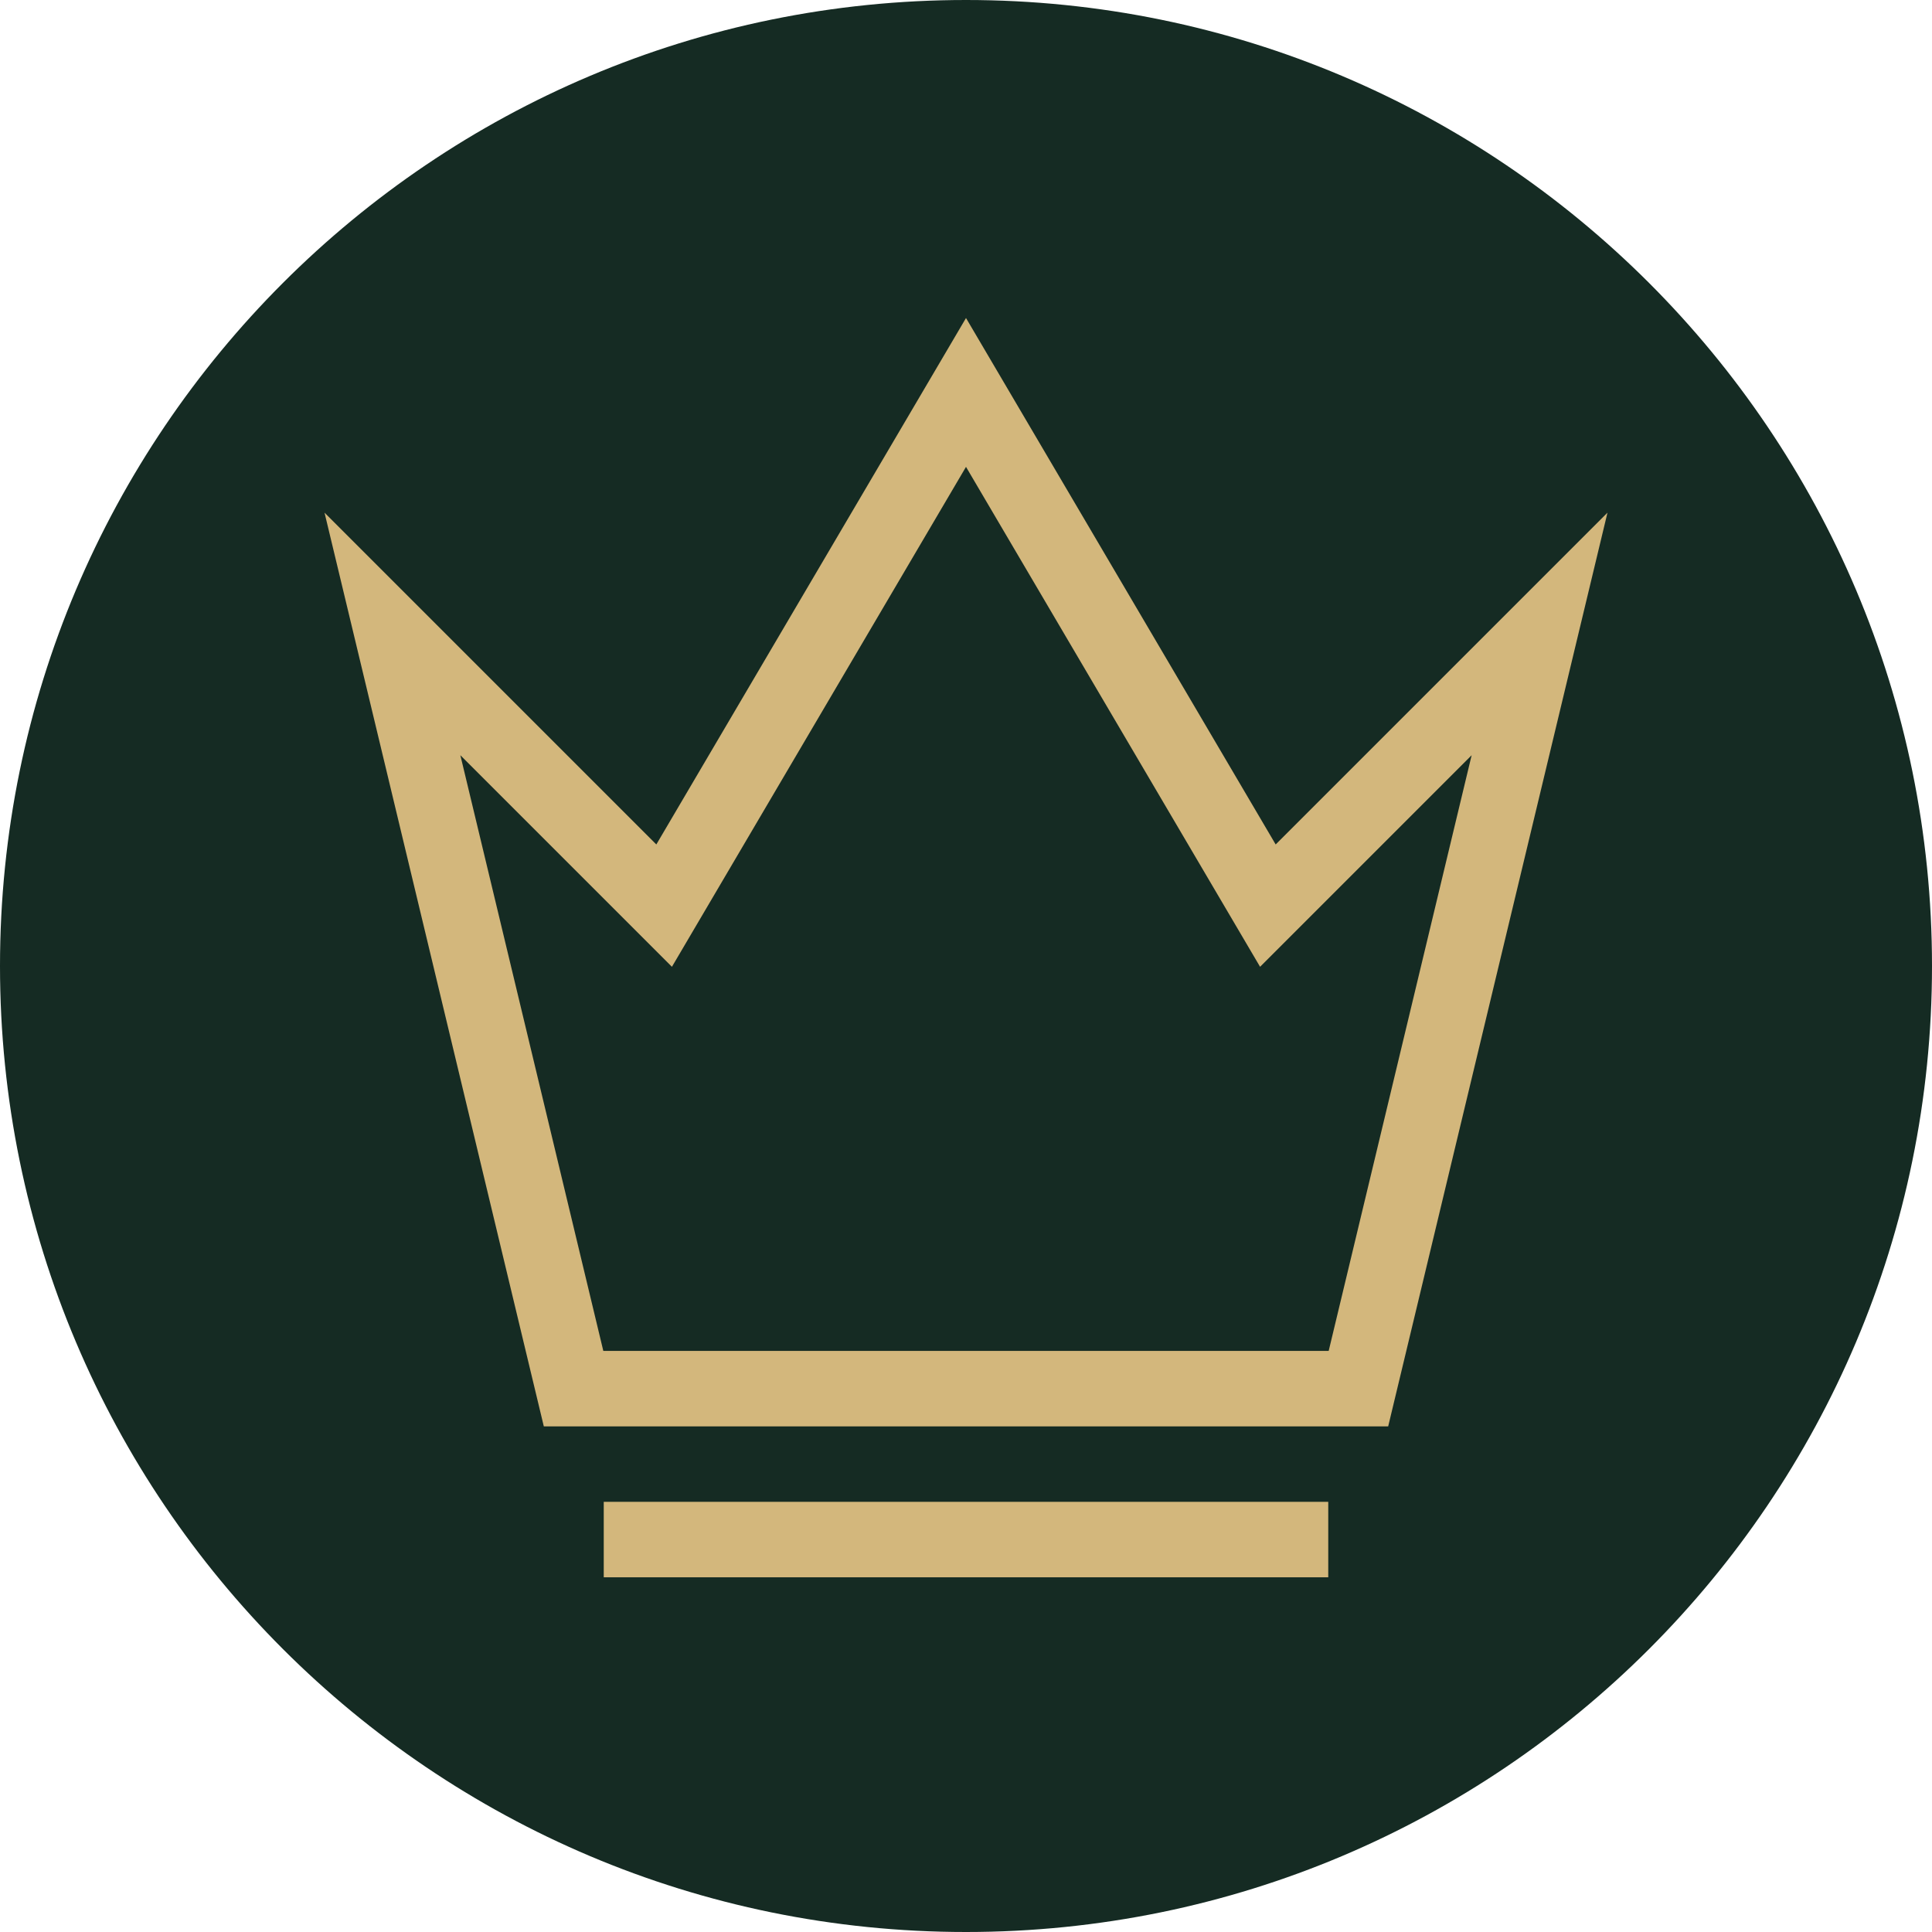
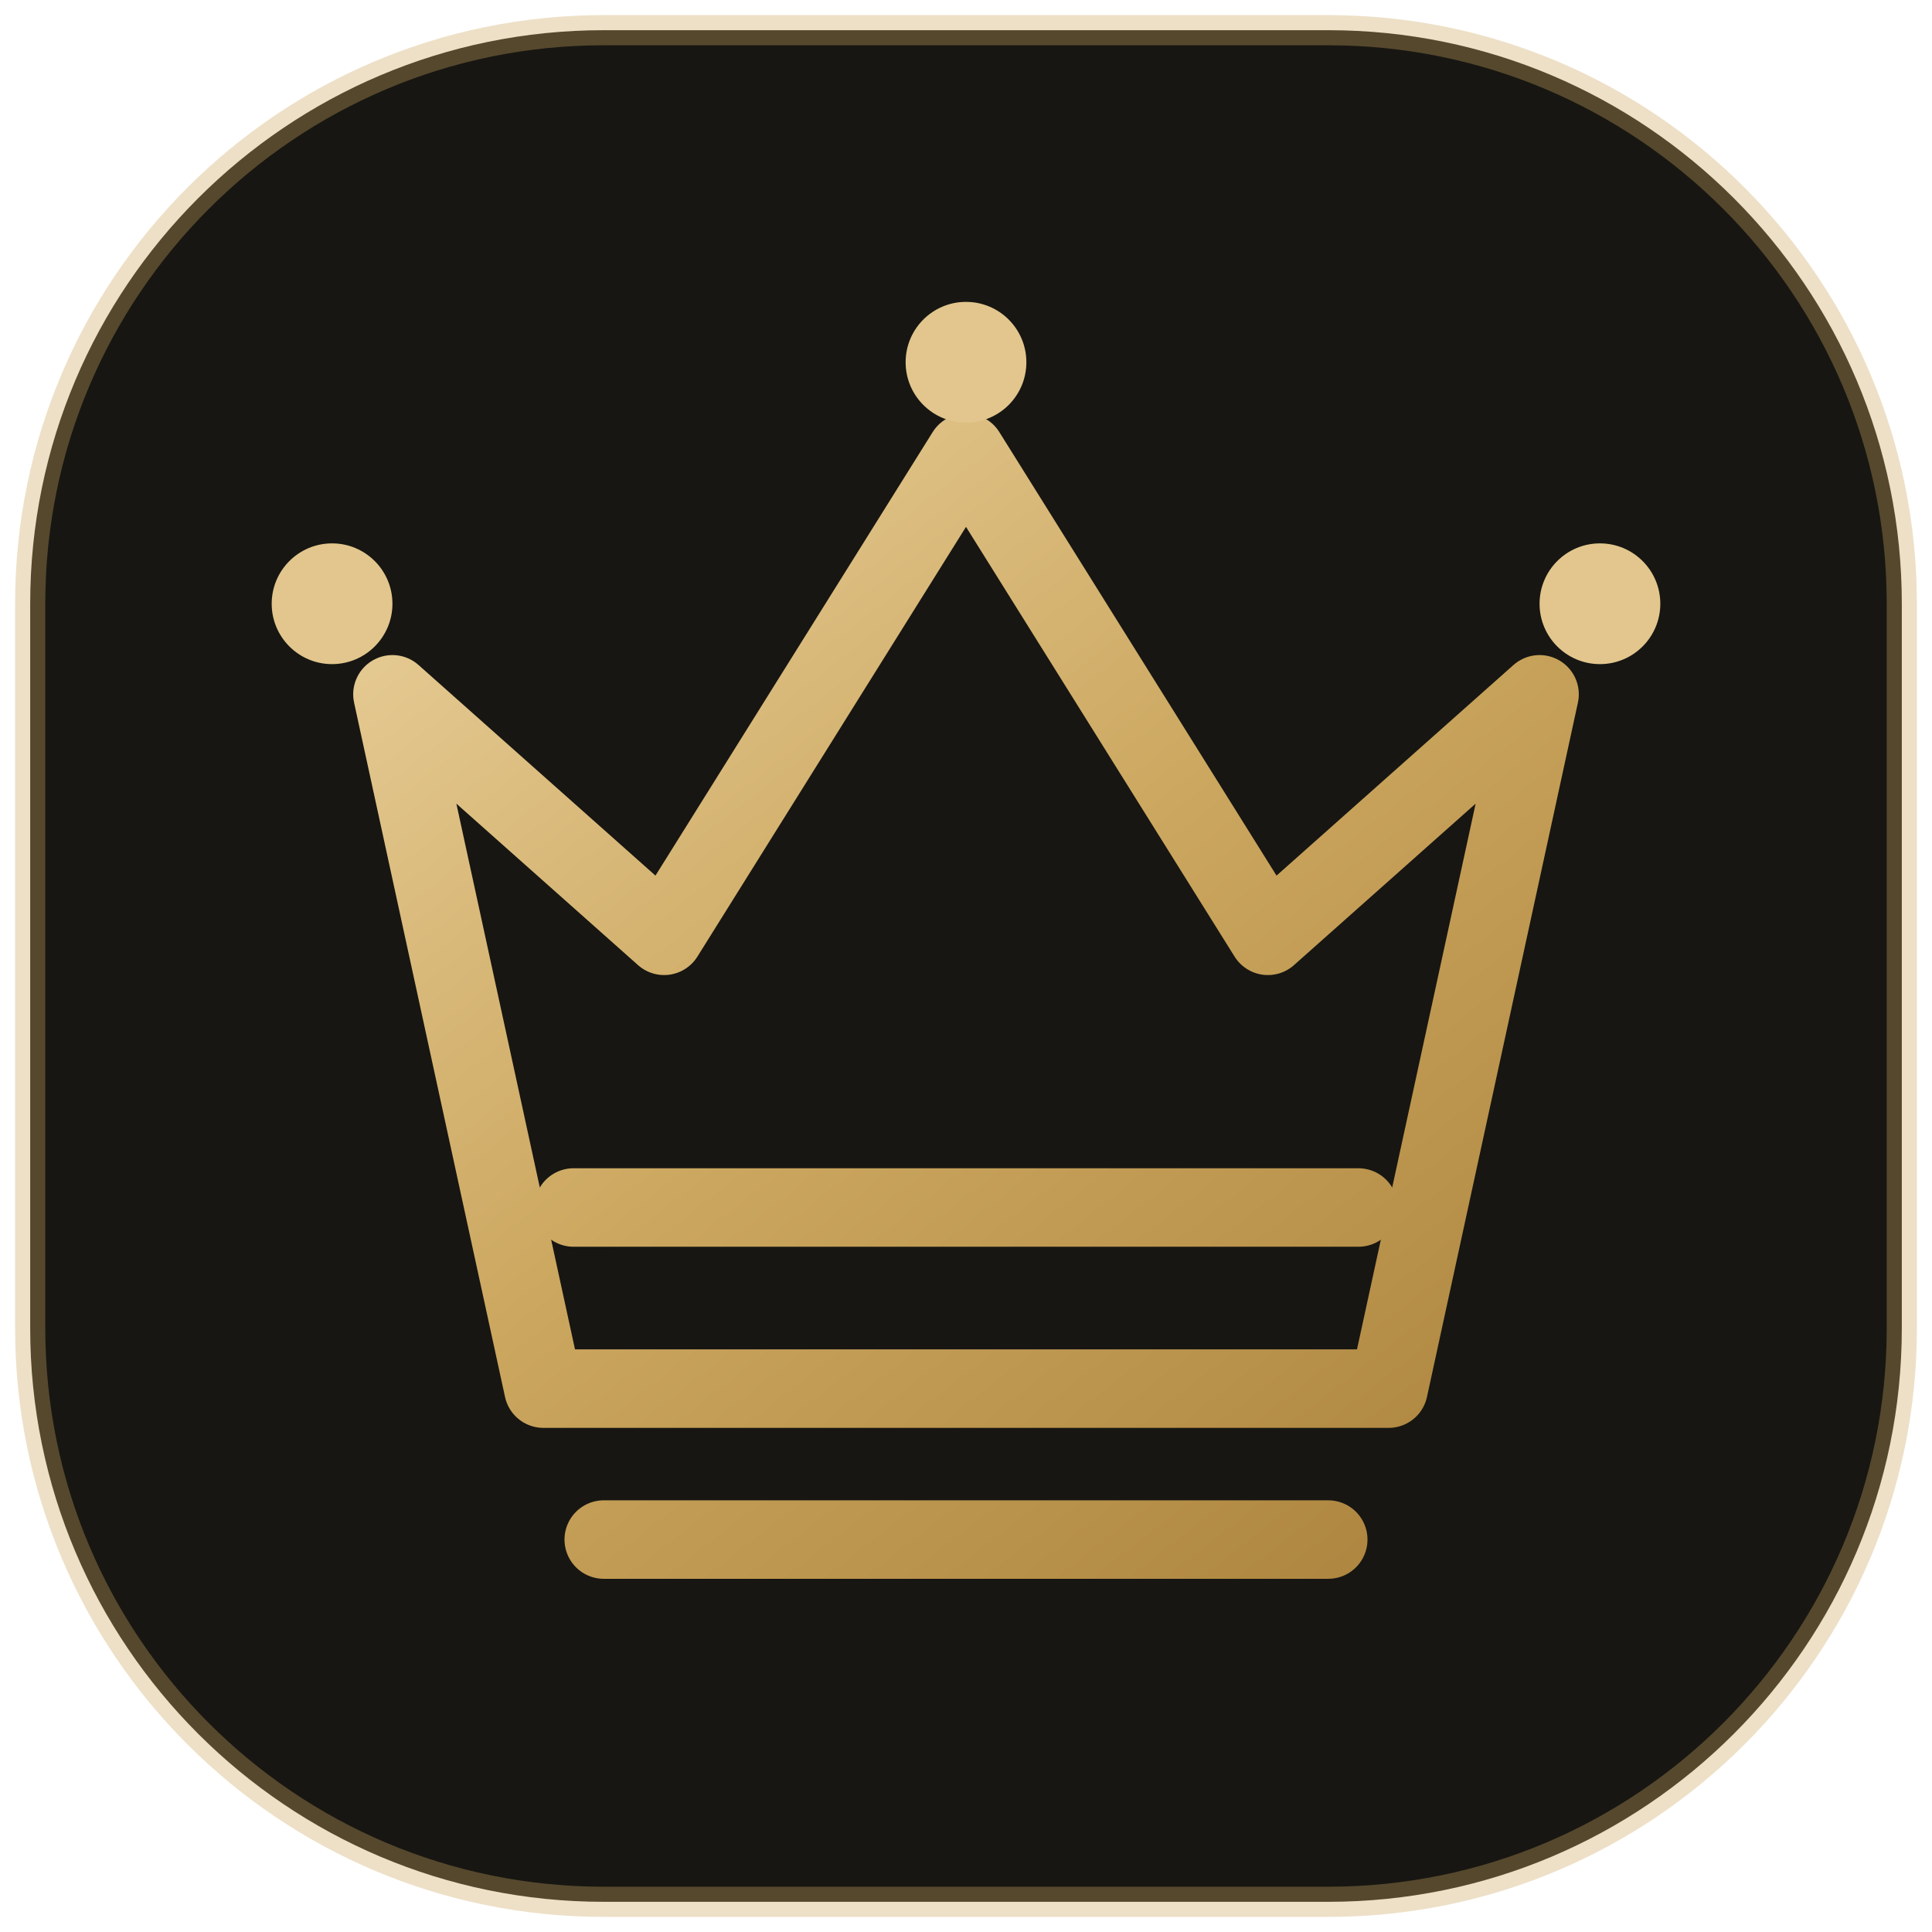
- <svg xmlns="http://www.w3.org/2000/svg" viewBox="0 0 64 64">
-   <rect width="64" height="64" rx="32" fill="#152b23" />
-   <path d="M13 21l9 9 10-17 10 17 9-9-6 25H19z" fill="none" stroke="#d3b77c" stroke-width="2.5" />
-   <path d="M20 51h24" stroke="#d3b77c" stroke-width="2.5" />
+ <svg xmlns="http://www.w3.org/2000/svg" viewBox="0 0 64 64" fill="none">
+   <defs>
+     <linearGradient id="gold" x1="12" y1="8" x2="51" y2="58" gradientUnits="userSpaceOnUse">
+       <stop stop-color="#f1dbab" />
+       <stop offset=".5" stop-color="#cba65e" />
+       <stop offset="1" stop-color="#a47b36" />
+     </linearGradient>
+   </defs>
+   <rect x="1" y="1" width="62" height="62" rx="19" fill="#171612" stroke="#cba65e" stroke-opacity=".35" />
+   <path d="m13 23 9 8 10-16 10 16 9-8-5 23H18L13 23Z" stroke="url(#gold)" stroke-width="2.6" stroke-linejoin="round" />
+   <path d="M20 51h24M19 40h26" stroke="url(#gold)" stroke-width="2.6" stroke-linecap="round" />
+   <circle cx="32" cy="12" r="2" fill="#e2c68d" />
+   <circle cx="11" cy="20" r="2" fill="#e2c68d" />
+   <circle cx="53" cy="20" r="2" fill="#e2c68d" />
</svg>
